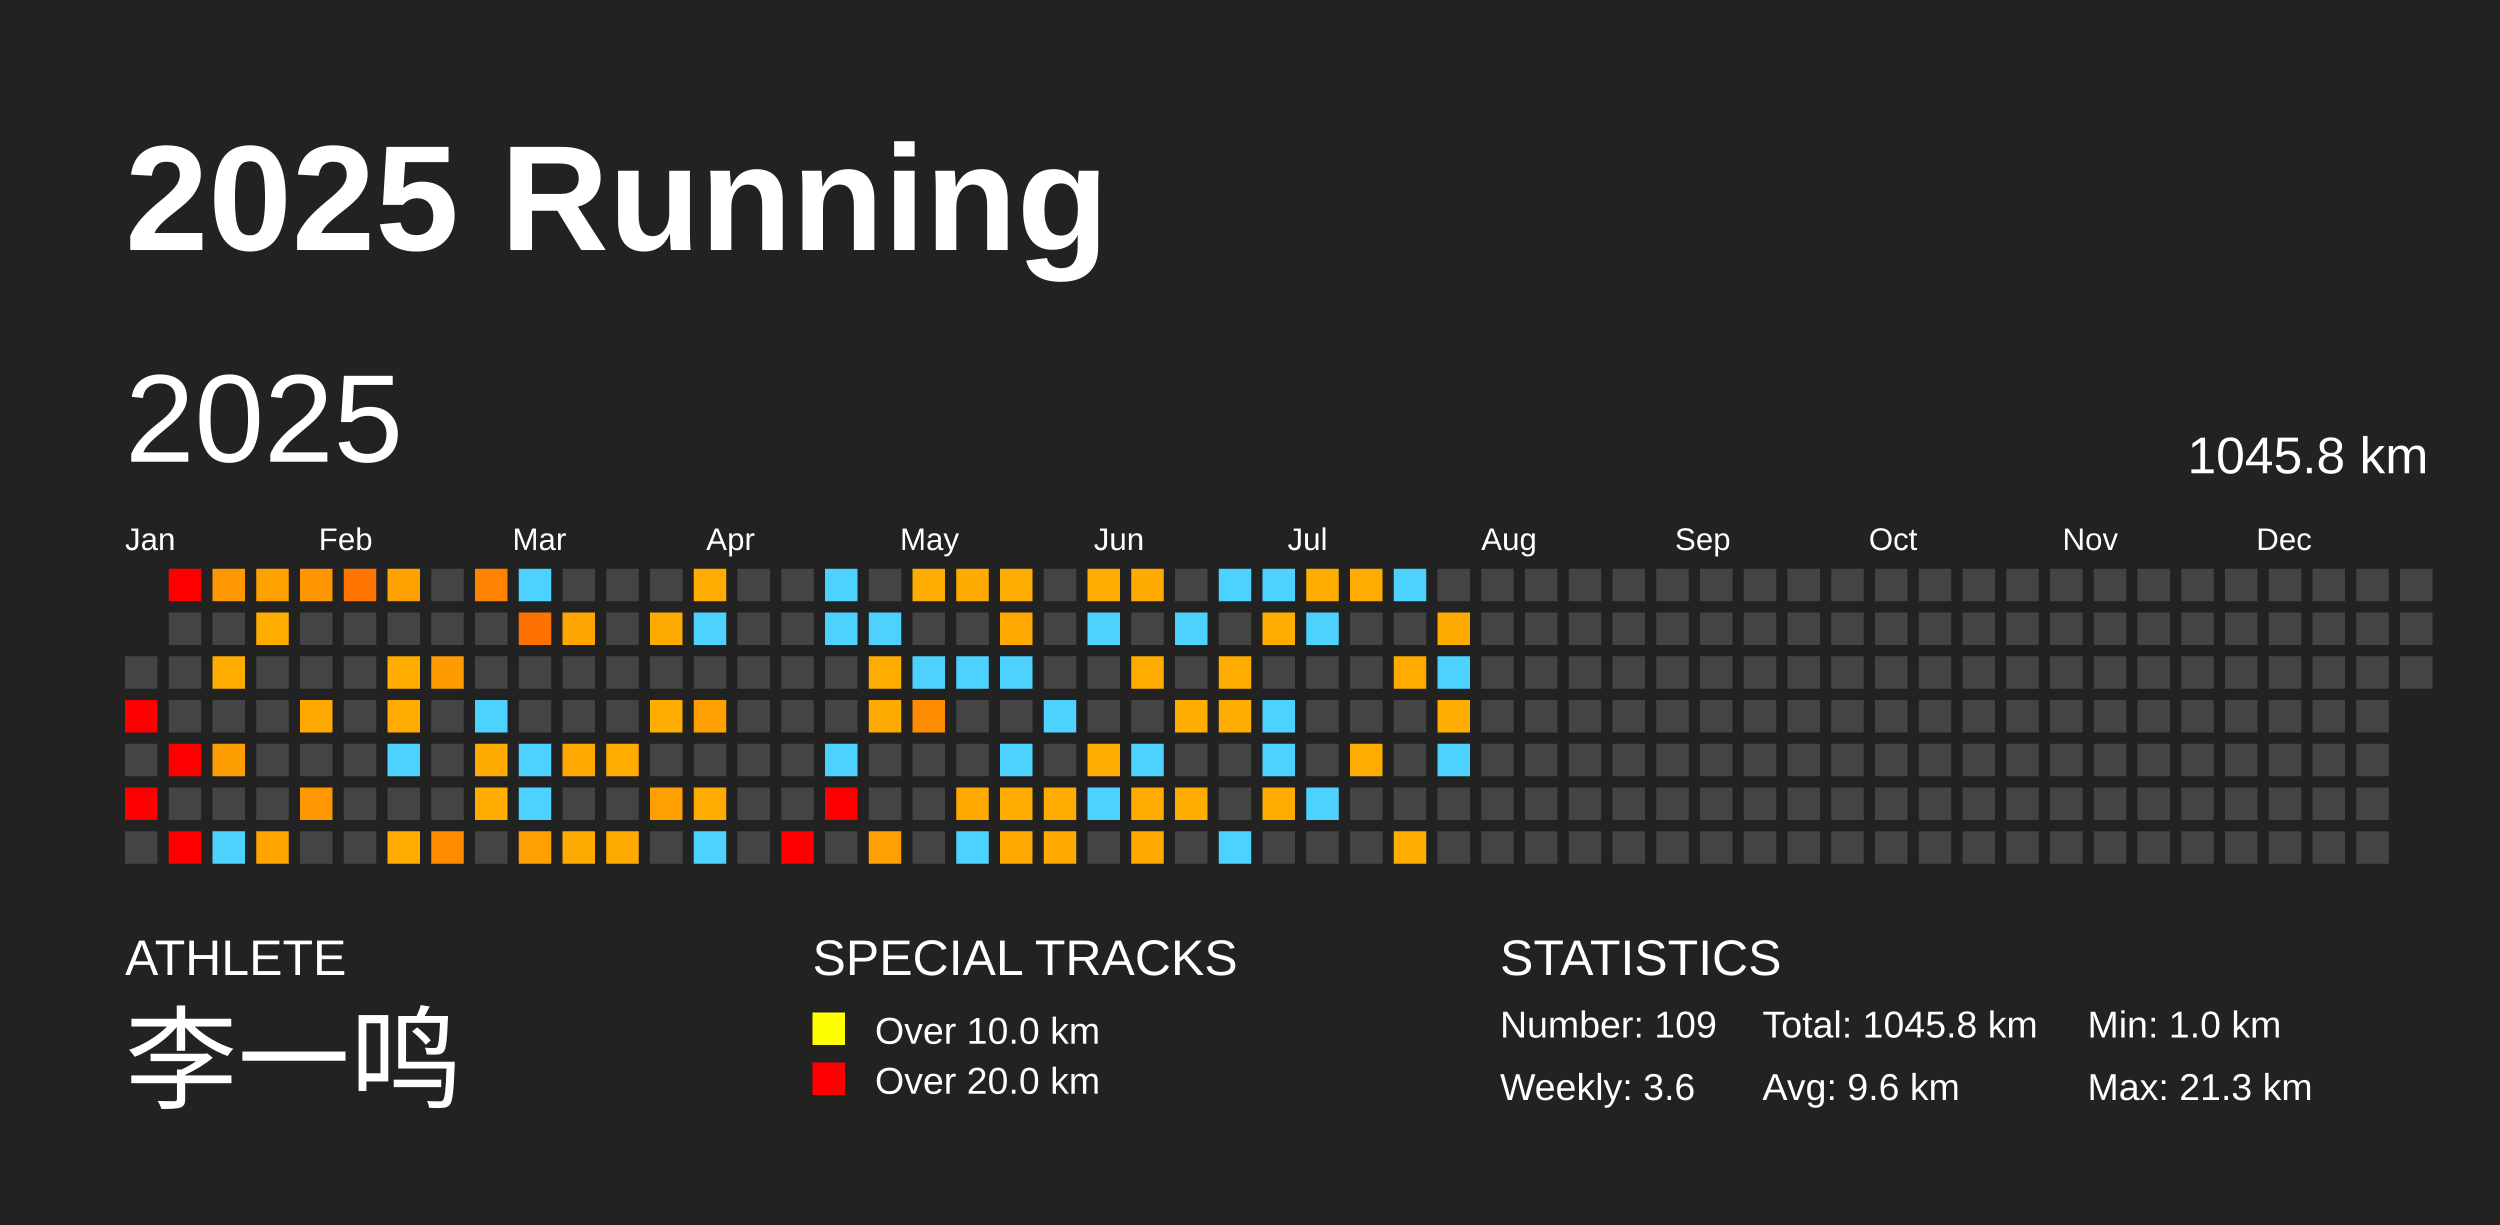
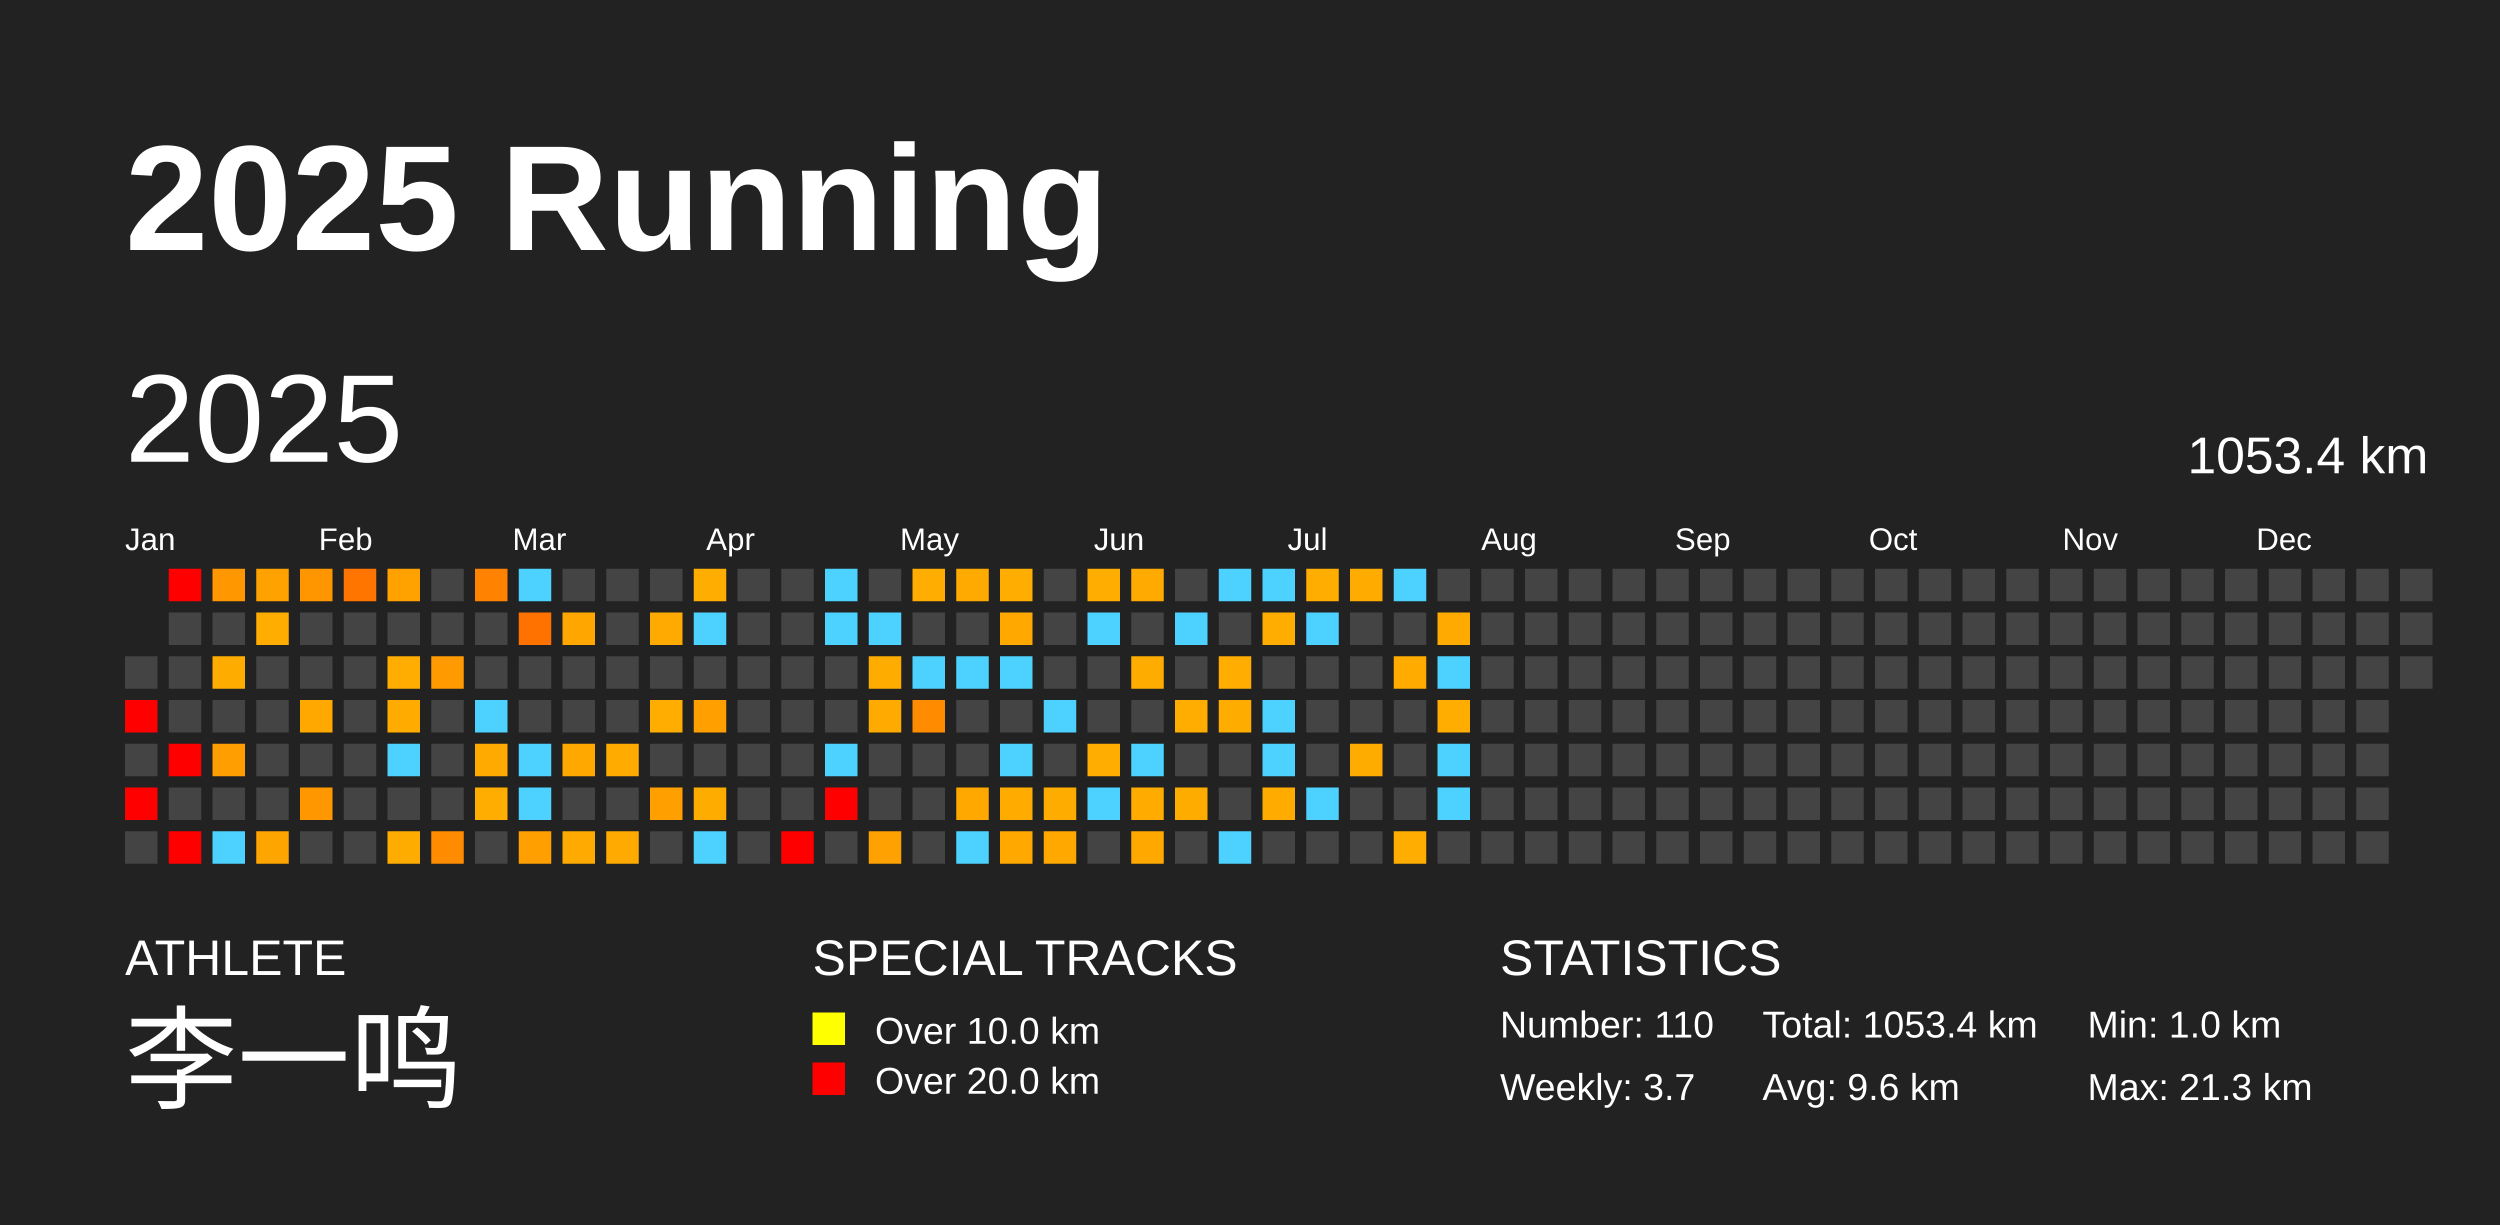
<svg xmlns="http://www.w3.org/2000/svg" baseProfile="full" height="98mm" version="1.1" viewBox="0,0,200,98" width="200mm">
  <defs />
  <rect fill="#222222" height="98" width="200" x="0" y="0" />
  <text fill="#FFFFFF" style="font-size:12px; font-family:Arial; font-weight:bold;" x="10" y="20">2025 Running</text>
  <text fill="#FFFFFF" style="font-size:4px; font-family:Arial" x="10" y="78">ATHLETE</text>
  <text fill="#FFFFFF" style="font-size:9px; font-family:Arial" x="10" y="88">李一鸣</text>
  <text fill="#FFFFFF" style="font-size:4px; font-family:Arial" x="65" y="78">SPECIAL TRACKS</text>
  <rect fill="yellow" height="2.6" width="2.6" x="65" y="81" />
  <text fill="#FFFFFF" style="font-size:3px; font-family:Arial" x="70" y="83.5">Over 10.0 km</text>
  <rect fill="red" height="2.6" width="2.6" x="65" y="85" />
  <text fill="#FFFFFF" style="font-size:3px; font-family:Arial" x="70" y="87.5">Over 20.0 km</text>
  <text fill="#FFFFFF" style="font-size:4px; font-family:Arial" x="120" y="78">STATISTICS</text>
-   <text fill="#FFFFFF" style="font-size:3px; font-family:Arial" x="120" y="83">Number: 109</text>
-   <text fill="#FFFFFF" style="font-size:3px; font-family:Arial" x="120" y="88">Weekly: 3.6</text>
-   <text fill="#FFFFFF" style="font-size:3px; font-family:Arial" x="141" y="83">Total: 1045.8 km</text>
+   <text fill="#FFFFFF" style="font-size:3px; font-family:Arial" x="120" y="83">Number: 110</text>
+   <text fill="#FFFFFF" style="font-size:3px; font-family:Arial" x="120" y="88">Weekly: 3.7</text>
+   <text fill="#FFFFFF" style="font-size:3px; font-family:Arial" x="141" y="83">Total: 1053.4 km</text>
  <text fill="#FFFFFF" style="font-size:3px; font-family:Arial" x="141" y="88">Avg: 9.6 km</text>
  <text fill="#FFFFFF" style="font-size:3px; font-family:Arial" x="167" y="83">Min: 1.0 km</text>
  <text fill="#FFFFFF" style="font-size:3px; font-family:Arial" x="167" y="88">Max: 21.3 km</text>
  <text dominant-baseline="hanging" fill="#FFFFFF" style="font-size:10.0px; font-family:Arial;" x="10" y="30">2025</text>
-   <text dominant-baseline="hanging" fill="#FFFFFF" style="font-size:4.125px; font-family:Arial;" x="175" y="35">1045.8 km</text>
+   <text dominant-baseline="hanging" fill="#FFFFFF" style="font-size:4.125px; font-family:Arial;" x="175" y="35">1053.4 km</text>
  <text fill="#FFFFFF" style="font-size:2.5px; font-family:Arial" x="10.0" y="44">Jan</text>
  <text fill="#FFFFFF" style="font-size:2.5px; font-family:Arial" x="25.5" y="44">Feb</text>
  <text fill="#FFFFFF" style="font-size:2.5px; font-family:Arial" x="41.0" y="44">Mar</text>
  <text fill="#FFFFFF" style="font-size:2.5px; font-family:Arial" x="56.5" y="44">Apr</text>
  <text fill="#FFFFFF" style="font-size:2.5px; font-family:Arial" x="72.0" y="44">May</text>
  <text fill="#FFFFFF" style="font-size:2.5px; font-family:Arial" x="87.5" y="44">Jun</text>
  <text fill="#FFFFFF" style="font-size:2.5px; font-family:Arial" x="103.0" y="44">Jul</text>
  <text fill="#FFFFFF" style="font-size:2.5px; font-family:Arial" x="118.5" y="44">Aug</text>
  <text fill="#FFFFFF" style="font-size:2.5px; font-family:Arial" x="134.0" y="44">Sep</text>
  <text fill="#FFFFFF" style="font-size:2.5px; font-family:Arial" x="149.5" y="44">Oct</text>
  <text fill="#FFFFFF" style="font-size:2.5px; font-family:Arial" x="165.0" y="44">Nov</text>
  <text fill="#FFFFFF" style="font-size:2.5px; font-family:Arial" x="180.5" y="44">Dec</text>
  <rect fill="#444444" height="2.6" width="2.6" x="10.0" y="52.5" />
  <rect fill="red" height="2.6" width="2.6" x="10.0" y="56.0" />
  <rect fill="#444444" height="2.6" width="2.6" x="10.0" y="59.5" />
  <rect fill="red" height="2.6" width="2.6" x="10.0" y="63.0" />
  <rect fill="#444444" height="2.6" width="2.6" x="10.0" y="66.5" />
  <rect fill="red" height="2.6" width="2.6" x="13.5" y="45.5" />
  <rect fill="#444444" height="2.6" width="2.6" x="13.5" y="49.0" />
  <rect fill="#444444" height="2.6" width="2.6" x="13.5" y="52.5" />
  <rect fill="#444444" height="2.6" width="2.6" x="13.5" y="56.0" />
  <rect fill="red" height="2.6" width="2.6" x="13.5" y="59.5" />
  <rect fill="#444444" height="2.6" width="2.6" x="13.5" y="63.0" />
  <rect fill="red" height="2.6" width="2.6" x="13.5" y="66.5" />
  <rect fill="#ff9700" height="2.6" width="2.6" x="17.0" y="45.5" />
  <rect fill="#444444" height="2.6" width="2.6" x="17.0" y="49.0" />
  <rect fill="#ffac00" height="2.6" width="2.6" x="17.0" y="52.5" />
  <rect fill="#444444" height="2.6" width="2.6" x="17.0" y="56.0" />
  <rect fill="#ff9e00" height="2.6" width="2.6" x="17.0" y="59.5" />
  <rect fill="#444444" height="2.6" width="2.6" x="17.0" y="63.0" />
  <rect fill="#4dd2ff" height="2.6" width="2.6" x="17.0" y="66.5" />
  <rect fill="#ffa200" height="2.6" width="2.6" x="20.5" y="45.5" />
  <rect fill="#ffad00" height="2.6" width="2.6" x="20.5" y="49.0" />
  <rect fill="#444444" height="2.6" width="2.6" x="20.5" y="52.5" />
  <rect fill="#444444" height="2.6" width="2.6" x="20.5" y="56.0" />
  <rect fill="#444444" height="2.6" width="2.6" x="20.5" y="59.5" />
  <rect fill="#444444" height="2.6" width="2.6" x="20.5" y="63.0" />
  <rect fill="#ffa500" height="2.6" width="2.6" x="20.5" y="66.5" />
  <rect fill="#ff9600" height="2.6" width="2.6" x="24.0" y="45.5" />
  <rect fill="#444444" height="2.6" width="2.6" x="24.0" y="49.0" />
  <rect fill="#444444" height="2.6" width="2.6" x="24.0" y="52.5" />
  <rect fill="#ffa900" height="2.6" width="2.6" x="24.0" y="56.0" />
  <rect fill="#444444" height="2.6" width="2.6" x="24.0" y="59.5" />
  <rect fill="#ff9700" height="2.6" width="2.6" x="24.0" y="63.0" />
  <rect fill="#444444" height="2.6" width="2.6" x="24.0" y="66.5" />
  <rect fill="#ff7500" height="2.6" width="2.6" x="27.5" y="45.5" />
  <rect fill="#444444" height="2.6" width="2.6" x="27.5" y="49.0" />
  <rect fill="#444444" height="2.6" width="2.6" x="27.5" y="52.5" />
  <rect fill="#444444" height="2.6" width="2.6" x="27.5" y="56.0" />
  <rect fill="#444444" height="2.6" width="2.6" x="27.5" y="59.5" />
  <rect fill="#444444" height="2.6" width="2.6" x="27.5" y="63.0" />
  <rect fill="#444444" height="2.6" width="2.6" x="27.5" y="66.5" />
  <rect fill="#ffa200" height="2.6" width="2.6" x="31.0" y="45.5" />
  <rect fill="#444444" height="2.6" width="2.6" x="31.0" y="49.0" />
  <rect fill="#ffad00" height="2.6" width="2.6" x="31.0" y="52.5" />
  <rect fill="#ffab00" height="2.6" width="2.6" x="31.0" y="56.0" />
  <rect fill="#4dd2ff" height="2.6" width="2.6" x="31.0" y="59.5" />
  <rect fill="#444444" height="2.6" width="2.6" x="31.0" y="63.0" />
  <rect fill="#ffac00" height="2.6" width="2.6" x="31.0" y="66.5" />
  <rect fill="#444444" height="2.6" width="2.6" x="34.5" y="45.5" />
  <rect fill="#444444" height="2.6" width="2.6" x="34.5" y="49.0" />
  <rect fill="#ff9a00" height="2.6" width="2.6" x="34.5" y="52.5" />
  <rect fill="#444444" height="2.6" width="2.6" x="34.5" y="56.0" />
  <rect fill="#444444" height="2.6" width="2.6" x="34.5" y="59.5" />
  <rect fill="#444444" height="2.6" width="2.6" x="34.5" y="63.0" />
  <rect fill="#ff8b00" height="2.6" width="2.6" x="34.5" y="66.5" />
  <rect fill="#ff8200" height="2.6" width="2.6" x="38.0" y="45.5" />
  <rect fill="#444444" height="2.6" width="2.6" x="38.0" y="49.0" />
  <rect fill="#444444" height="2.6" width="2.6" x="38.0" y="52.5" />
  <rect fill="#4dd2ff" height="2.6" width="2.6" x="38.0" y="56.0" />
  <rect fill="#ffaa00" height="2.6" width="2.6" x="38.0" y="59.5" />
  <rect fill="#ffad00" height="2.6" width="2.6" x="38.0" y="63.0" />
  <rect fill="#444444" height="2.6" width="2.6" x="38.0" y="66.5" />
  <rect fill="#4dd2ff" height="2.6" width="2.6" x="41.5" y="45.5" />
  <rect fill="#ff7200" height="2.6" width="2.6" x="41.5" y="49.0" />
  <rect fill="#444444" height="2.6" width="2.6" x="41.5" y="52.5" />
  <rect fill="#444444" height="2.6" width="2.6" x="41.5" y="56.0" />
  <rect fill="#4dd2ff" height="2.6" width="2.6" x="41.5" y="59.5" />
  <rect fill="#4dd2ff" height="2.6" width="2.6" x="41.5" y="63.0" />
  <rect fill="#ffa000" height="2.6" width="2.6" x="41.5" y="66.5" />
  <rect fill="#444444" height="2.6" width="2.6" x="45.0" y="45.5" />
  <rect fill="#ffa600" height="2.6" width="2.6" x="45.0" y="49.0" />
  <rect fill="#444444" height="2.6" width="2.6" x="45.0" y="52.5" />
  <rect fill="#444444" height="2.6" width="2.6" x="45.0" y="56.0" />
  <rect fill="#ffa800" height="2.6" width="2.6" x="45.0" y="59.5" />
  <rect fill="#444444" height="2.6" width="2.6" x="45.0" y="63.0" />
  <rect fill="#ffaa00" height="2.6" width="2.6" x="45.0" y="66.5" />
  <rect fill="#444444" height="2.6" width="2.6" x="48.5" y="45.5" />
  <rect fill="#444444" height="2.6" width="2.6" x="48.5" y="49.0" />
  <rect fill="#444444" height="2.6" width="2.6" x="48.5" y="52.5" />
  <rect fill="#444444" height="2.6" width="2.6" x="48.5" y="56.0" />
  <rect fill="#ffab00" height="2.6" width="2.6" x="48.5" y="59.5" />
  <rect fill="#444444" height="2.6" width="2.6" x="48.5" y="63.0" />
  <rect fill="#ffaa00" height="2.6" width="2.6" x="48.5" y="66.5" />
  <rect fill="#444444" height="2.6" width="2.6" x="52.0" y="45.5" />
  <rect fill="#ffaa00" height="2.6" width="2.6" x="52.0" y="49.0" />
  <rect fill="#444444" height="2.6" width="2.6" x="52.0" y="52.5" />
  <rect fill="#ffad00" height="2.6" width="2.6" x="52.0" y="56.0" />
  <rect fill="#444444" height="2.6" width="2.6" x="52.0" y="59.5" />
  <rect fill="#ffa000" height="2.6" width="2.6" x="52.0" y="63.0" />
  <rect fill="#444444" height="2.6" width="2.6" x="52.0" y="66.5" />
  <rect fill="#ffad00" height="2.6" width="2.6" x="55.5" y="45.5" />
  <rect fill="#4dd2ff" height="2.6" width="2.6" x="55.5" y="49.0" />
  <rect fill="#444444" height="2.6" width="2.6" x="55.5" y="52.5" />
  <rect fill="#ffa000" height="2.6" width="2.6" x="55.5" y="56.0" />
  <rect fill="#444444" height="2.6" width="2.6" x="55.5" y="59.5" />
  <rect fill="#ffac00" height="2.6" width="2.6" x="55.5" y="63.0" />
  <rect fill="#4dd2ff" height="2.6" width="2.6" x="55.5" y="66.5" />
  <rect fill="#444444" height="2.6" width="2.6" x="59.0" y="45.5" />
  <rect fill="#444444" height="2.6" width="2.6" x="59.0" y="49.0" />
  <rect fill="#444444" height="2.6" width="2.6" x="59.0" y="52.5" />
  <rect fill="#444444" height="2.6" width="2.6" x="59.0" y="56.0" />
  <rect fill="#444444" height="2.6" width="2.6" x="59.0" y="59.5" />
  <rect fill="#444444" height="2.6" width="2.6" x="59.0" y="63.0" />
  <rect fill="#444444" height="2.6" width="2.6" x="59.0" y="66.5" />
  <rect fill="#444444" height="2.6" width="2.6" x="62.5" y="45.5" />
  <rect fill="#444444" height="2.6" width="2.6" x="62.5" y="49.0" />
  <rect fill="#444444" height="2.6" width="2.6" x="62.5" y="52.5" />
  <rect fill="#444444" height="2.6" width="2.6" x="62.5" y="56.0" />
  <rect fill="#444444" height="2.6" width="2.6" x="62.5" y="59.5" />
  <rect fill="#444444" height="2.6" width="2.6" x="62.5" y="63.0" />
  <rect fill="red" height="2.6" width="2.6" x="62.5" y="66.5" />
  <rect fill="#4dd2ff" height="2.6" width="2.6" x="66.0" y="45.5" />
  <rect fill="#4dd2ff" height="2.6" width="2.6" x="66.0" y="49.0" />
  <rect fill="#444444" height="2.6" width="2.6" x="66.0" y="52.5" />
  <rect fill="#444444" height="2.6" width="2.6" x="66.0" y="56.0" />
  <rect fill="#4dd2ff" height="2.6" width="2.6" x="66.0" y="59.5" />
  <rect fill="red" height="2.6" width="2.6" x="66.0" y="63.0" />
  <rect fill="#444444" height="2.6" width="2.6" x="66.0" y="66.5" />
  <rect fill="#444444" height="2.6" width="2.6" x="69.5" y="45.5" />
  <rect fill="#4dd2ff" height="2.6" width="2.6" x="69.5" y="49.0" />
  <rect fill="#ffac00" height="2.6" width="2.6" x="69.5" y="52.5" />
  <rect fill="#ffaa00" height="2.6" width="2.6" x="69.5" y="56.0" />
  <rect fill="#444444" height="2.6" width="2.6" x="69.5" y="59.5" />
  <rect fill="#444444" height="2.6" width="2.6" x="69.5" y="63.0" />
  <rect fill="#ffa100" height="2.6" width="2.6" x="69.5" y="66.5" />
  <rect fill="#ffad00" height="2.6" width="2.6" x="73.0" y="45.5" />
  <rect fill="#444444" height="2.6" width="2.6" x="73.0" y="49.0" />
  <rect fill="#4dd2ff" height="2.6" width="2.6" x="73.0" y="52.5" />
  <rect fill="#ff8c00" height="2.6" width="2.6" x="73.0" y="56.0" />
  <rect fill="#444444" height="2.6" width="2.6" x="73.0" y="59.5" />
  <rect fill="#444444" height="2.6" width="2.6" x="73.0" y="63.0" />
  <rect fill="#444444" height="2.6" width="2.6" x="73.0" y="66.5" />
  <rect fill="#ffaa00" height="2.6" width="2.6" x="76.5" y="45.5" />
  <rect fill="#444444" height="2.6" width="2.6" x="76.5" y="49.0" />
  <rect fill="#4dd2ff" height="2.6" width="2.6" x="76.5" y="52.5" />
  <rect fill="#444444" height="2.6" width="2.6" x="76.5" y="56.0" />
  <rect fill="#444444" height="2.6" width="2.6" x="76.5" y="59.5" />
  <rect fill="#ffa800" height="2.6" width="2.6" x="76.5" y="63.0" />
  <rect fill="#4dd2ff" height="2.6" width="2.6" x="76.5" y="66.5" />
  <rect fill="#ffad00" height="2.6" width="2.6" x="80.0" y="45.5" />
  <rect fill="#ffa900" height="2.6" width="2.6" x="80.0" y="49.0" />
  <rect fill="#4dd2ff" height="2.6" width="2.6" x="80.0" y="52.5" />
  <rect fill="#444444" height="2.6" width="2.6" x="80.0" y="56.0" />
  <rect fill="#4dd2ff" height="2.6" width="2.6" x="80.0" y="59.5" />
  <rect fill="#ffab00" height="2.6" width="2.6" x="80.0" y="63.0" />
  <rect fill="#ffa900" height="2.6" width="2.6" x="80.0" y="66.5" />
  <rect fill="#444444" height="2.6" width="2.6" x="83.5" y="45.5" />
  <rect fill="#444444" height="2.6" width="2.6" x="83.5" y="49.0" />
  <rect fill="#444444" height="2.6" width="2.6" x="83.5" y="52.5" />
  <rect fill="#4dd2ff" height="2.6" width="2.6" x="83.5" y="56.0" />
  <rect fill="#444444" height="2.6" width="2.6" x="83.5" y="59.5" />
  <rect fill="#ffac00" height="2.6" width="2.6" x="83.5" y="63.0" />
  <rect fill="#ffa800" height="2.6" width="2.6" x="83.5" y="66.5" />
  <rect fill="#ffad00" height="2.6" width="2.6" x="87.0" y="45.5" />
  <rect fill="#4dd2ff" height="2.6" width="2.6" x="87.0" y="49.0" />
  <rect fill="#444444" height="2.6" width="2.6" x="87.0" y="52.5" />
  <rect fill="#444444" height="2.6" width="2.6" x="87.0" y="56.0" />
  <rect fill="#ffad00" height="2.6" width="2.6" x="87.0" y="59.5" />
  <rect fill="#4dd2ff" height="2.6" width="2.6" x="87.0" y="63.0" />
  <rect fill="#444444" height="2.6" width="2.6" x="87.0" y="66.5" />
  <rect fill="#ffaa00" height="2.6" width="2.6" x="90.5" y="45.5" />
  <rect fill="#444444" height="2.6" width="2.6" x="90.5" y="49.0" />
  <rect fill="#ffac00" height="2.6" width="2.6" x="90.5" y="52.5" />
  <rect fill="#444444" height="2.6" width="2.6" x="90.5" y="56.0" />
  <rect fill="#4dd2ff" height="2.6" width="2.6" x="90.5" y="59.5" />
  <rect fill="#ffab00" height="2.6" width="2.6" x="90.5" y="63.0" />
  <rect fill="#ffa800" height="2.6" width="2.6" x="90.5" y="66.5" />
  <rect fill="#444444" height="2.6" width="2.6" x="94.0" y="45.5" />
  <rect fill="#4dd2ff" height="2.6" width="2.6" x="94.0" y="49.0" />
  <rect fill="#444444" height="2.6" width="2.6" x="94.0" y="52.5" />
  <rect fill="#ffad00" height="2.6" width="2.6" x="94.0" y="56.0" />
  <rect fill="#444444" height="2.6" width="2.6" x="94.0" y="59.5" />
  <rect fill="#ffac00" height="2.6" width="2.6" x="94.0" y="63.0" />
  <rect fill="#444444" height="2.6" width="2.6" x="94.0" y="66.5" />
  <rect fill="#4dd2ff" height="2.6" width="2.6" x="97.5" y="45.5" />
  <rect fill="#444444" height="2.6" width="2.6" x="97.5" y="49.0" />
  <rect fill="#ffad00" height="2.6" width="2.6" x="97.5" y="52.5" />
  <rect fill="#ffac00" height="2.6" width="2.6" x="97.5" y="56.0" />
  <rect fill="#444444" height="2.6" width="2.6" x="97.5" y="59.5" />
  <rect fill="#444444" height="2.6" width="2.6" x="97.5" y="63.0" />
  <rect fill="#4dd2ff" height="2.6" width="2.6" x="97.5" y="66.5" />
  <rect fill="#4dd2ff" height="2.6" width="2.6" x="101.0" y="45.5" />
  <rect fill="#ffad00" height="2.6" width="2.6" x="101.0" y="49.0" />
  <rect fill="#444444" height="2.6" width="2.6" x="101.0" y="52.5" />
  <rect fill="#4dd2ff" height="2.6" width="2.6" x="101.0" y="56.0" />
  <rect fill="#4dd2ff" height="2.6" width="2.6" x="101.0" y="59.5" />
  <rect fill="#ffab00" height="2.6" width="2.6" x="101.0" y="63.0" />
  <rect fill="#444444" height="2.6" width="2.6" x="101.0" y="66.5" />
  <rect fill="#ffad00" height="2.6" width="2.6" x="104.5" y="45.5" />
  <rect fill="#4dd2ff" height="2.6" width="2.6" x="104.5" y="49.0" />
  <rect fill="#444444" height="2.6" width="2.6" x="104.5" y="52.5" />
  <rect fill="#444444" height="2.6" width="2.6" x="104.5" y="56.0" />
  <rect fill="#444444" height="2.6" width="2.6" x="104.5" y="59.5" />
  <rect fill="#4dd2ff" height="2.6" width="2.6" x="104.5" y="63.0" />
  <rect fill="#444444" height="2.6" width="2.6" x="104.5" y="66.5" />
  <rect fill="#ffab00" height="2.6" width="2.6" x="108.0" y="45.5" />
  <rect fill="#444444" height="2.6" width="2.6" x="108.0" y="49.0" />
  <rect fill="#444444" height="2.6" width="2.6" x="108.0" y="52.5" />
  <rect fill="#444444" height="2.6" width="2.6" x="108.0" y="56.0" />
  <rect fill="#ffac00" height="2.6" width="2.6" x="108.0" y="59.5" />
  <rect fill="#444444" height="2.6" width="2.6" x="108.0" y="63.0" />
  <rect fill="#444444" height="2.6" width="2.6" x="108.0" y="66.5" />
  <rect fill="#4dd2ff" height="2.6" width="2.6" x="111.5" y="45.5" />
  <rect fill="#444444" height="2.6" width="2.6" x="111.5" y="49.0" />
  <rect fill="#ffab00" height="2.6" width="2.6" x="111.5" y="52.5" />
  <rect fill="#444444" height="2.6" width="2.6" x="111.5" y="56.0" />
  <rect fill="#444444" height="2.6" width="2.6" x="111.5" y="59.5" />
  <rect fill="#444444" height="2.6" width="2.6" x="111.5" y="63.0" />
  <rect fill="#ffad00" height="2.6" width="2.6" x="111.5" y="66.5" />
  <rect fill="#444444" height="2.6" width="2.6" x="115.0" y="45.5" />
  <rect fill="#ffaa00" height="2.6" width="2.6" x="115.0" y="49.0" />
  <rect fill="#4dd2ff" height="2.6" width="2.6" x="115.0" y="52.5" />
  <rect fill="#ffad00" height="2.6" width="2.6" x="115.0" y="56.0" />
  <rect fill="#4dd2ff" height="2.6" width="2.6" x="115.0" y="59.5" />
-   <rect fill="#444444" height="2.6" width="2.6" x="115.0" y="63.0" />
+   <rect fill="#4dd2ff" height="2.6" width="2.6" x="115.0" y="63.0" />
  <rect fill="#444444" height="2.6" width="2.6" x="115.0" y="66.5" />
  <rect fill="#444444" height="2.6" width="2.6" x="118.5" y="45.5" />
  <rect fill="#444444" height="2.6" width="2.6" x="118.5" y="49.0" />
  <rect fill="#444444" height="2.6" width="2.6" x="118.5" y="52.5" />
  <rect fill="#444444" height="2.6" width="2.6" x="118.5" y="56.0" />
  <rect fill="#444444" height="2.6" width="2.6" x="118.5" y="59.5" />
  <rect fill="#444444" height="2.6" width="2.6" x="118.5" y="63.0" />
  <rect fill="#444444" height="2.6" width="2.6" x="118.5" y="66.5" />
  <rect fill="#444444" height="2.6" width="2.6" x="122.0" y="45.5" />
  <rect fill="#444444" height="2.6" width="2.6" x="122.0" y="49.0" />
  <rect fill="#444444" height="2.6" width="2.6" x="122.0" y="52.5" />
  <rect fill="#444444" height="2.6" width="2.6" x="122.0" y="56.0" />
  <rect fill="#444444" height="2.6" width="2.6" x="122.0" y="59.5" />
  <rect fill="#444444" height="2.6" width="2.6" x="122.0" y="63.0" />
  <rect fill="#444444" height="2.6" width="2.6" x="122.0" y="66.5" />
  <rect fill="#444444" height="2.6" width="2.6" x="125.5" y="45.5" />
  <rect fill="#444444" height="2.6" width="2.6" x="125.5" y="49.0" />
  <rect fill="#444444" height="2.6" width="2.6" x="125.5" y="52.5" />
  <rect fill="#444444" height="2.6" width="2.6" x="125.5" y="56.0" />
  <rect fill="#444444" height="2.6" width="2.6" x="125.5" y="59.5" />
  <rect fill="#444444" height="2.6" width="2.6" x="125.5" y="63.0" />
  <rect fill="#444444" height="2.6" width="2.6" x="125.5" y="66.5" />
  <rect fill="#444444" height="2.6" width="2.6" x="129.0" y="45.5" />
  <rect fill="#444444" height="2.6" width="2.6" x="129.0" y="49.0" />
  <rect fill="#444444" height="2.6" width="2.6" x="129.0" y="52.5" />
  <rect fill="#444444" height="2.6" width="2.6" x="129.0" y="56.0" />
  <rect fill="#444444" height="2.6" width="2.6" x="129.0" y="59.5" />
  <rect fill="#444444" height="2.6" width="2.6" x="129.0" y="63.0" />
  <rect fill="#444444" height="2.6" width="2.6" x="129.0" y="66.5" />
  <rect fill="#444444" height="2.6" width="2.6" x="132.5" y="45.5" />
  <rect fill="#444444" height="2.6" width="2.6" x="132.5" y="49.0" />
  <rect fill="#444444" height="2.6" width="2.6" x="132.5" y="52.5" />
  <rect fill="#444444" height="2.6" width="2.6" x="132.5" y="56.0" />
  <rect fill="#444444" height="2.6" width="2.6" x="132.5" y="59.5" />
  <rect fill="#444444" height="2.6" width="2.6" x="132.5" y="63.0" />
  <rect fill="#444444" height="2.6" width="2.6" x="132.5" y="66.5" />
  <rect fill="#444444" height="2.6" width="2.6" x="136.0" y="45.5" />
  <rect fill="#444444" height="2.6" width="2.6" x="136.0" y="49.0" />
  <rect fill="#444444" height="2.6" width="2.6" x="136.0" y="52.5" />
  <rect fill="#444444" height="2.6" width="2.6" x="136.0" y="56.0" />
  <rect fill="#444444" height="2.6" width="2.6" x="136.0" y="59.5" />
  <rect fill="#444444" height="2.6" width="2.6" x="136.0" y="63.0" />
  <rect fill="#444444" height="2.6" width="2.6" x="136.0" y="66.5" />
  <rect fill="#444444" height="2.6" width="2.6" x="139.5" y="45.5" />
  <rect fill="#444444" height="2.6" width="2.6" x="139.5" y="49.0" />
  <rect fill="#444444" height="2.6" width="2.6" x="139.5" y="52.5" />
  <rect fill="#444444" height="2.6" width="2.6" x="139.5" y="56.0" />
  <rect fill="#444444" height="2.6" width="2.6" x="139.5" y="59.5" />
  <rect fill="#444444" height="2.6" width="2.6" x="139.5" y="63.0" />
  <rect fill="#444444" height="2.6" width="2.6" x="139.5" y="66.5" />
  <rect fill="#444444" height="2.6" width="2.6" x="143.0" y="45.5" />
  <rect fill="#444444" height="2.6" width="2.6" x="143.0" y="49.0" />
  <rect fill="#444444" height="2.6" width="2.6" x="143.0" y="52.5" />
  <rect fill="#444444" height="2.6" width="2.6" x="143.0" y="56.0" />
  <rect fill="#444444" height="2.6" width="2.6" x="143.0" y="59.5" />
  <rect fill="#444444" height="2.6" width="2.6" x="143.0" y="63.0" />
  <rect fill="#444444" height="2.6" width="2.6" x="143.0" y="66.5" />
  <rect fill="#444444" height="2.6" width="2.6" x="146.5" y="45.5" />
  <rect fill="#444444" height="2.6" width="2.6" x="146.5" y="49.0" />
  <rect fill="#444444" height="2.6" width="2.6" x="146.5" y="52.5" />
  <rect fill="#444444" height="2.6" width="2.6" x="146.5" y="56.0" />
  <rect fill="#444444" height="2.6" width="2.6" x="146.5" y="59.5" />
  <rect fill="#444444" height="2.6" width="2.6" x="146.5" y="63.0" />
  <rect fill="#444444" height="2.6" width="2.6" x="146.5" y="66.5" />
  <rect fill="#444444" height="2.6" width="2.6" x="150.0" y="45.5" />
  <rect fill="#444444" height="2.6" width="2.6" x="150.0" y="49.0" />
  <rect fill="#444444" height="2.6" width="2.6" x="150.0" y="52.5" />
  <rect fill="#444444" height="2.6" width="2.6" x="150.0" y="56.0" />
  <rect fill="#444444" height="2.6" width="2.6" x="150.0" y="59.5" />
  <rect fill="#444444" height="2.6" width="2.6" x="150.0" y="63.0" />
  <rect fill="#444444" height="2.6" width="2.6" x="150.0" y="66.5" />
  <rect fill="#444444" height="2.6" width="2.6" x="153.5" y="45.5" />
  <rect fill="#444444" height="2.6" width="2.6" x="153.5" y="49.0" />
  <rect fill="#444444" height="2.6" width="2.6" x="153.5" y="52.5" />
  <rect fill="#444444" height="2.6" width="2.6" x="153.5" y="56.0" />
  <rect fill="#444444" height="2.6" width="2.6" x="153.5" y="59.5" />
  <rect fill="#444444" height="2.6" width="2.6" x="153.5" y="63.0" />
  <rect fill="#444444" height="2.6" width="2.6" x="153.5" y="66.5" />
  <rect fill="#444444" height="2.6" width="2.6" x="157.0" y="45.5" />
  <rect fill="#444444" height="2.6" width="2.6" x="157.0" y="49.0" />
  <rect fill="#444444" height="2.6" width="2.6" x="157.0" y="52.5" />
  <rect fill="#444444" height="2.6" width="2.6" x="157.0" y="56.0" />
  <rect fill="#444444" height="2.6" width="2.6" x="157.0" y="59.5" />
  <rect fill="#444444" height="2.6" width="2.6" x="157.0" y="63.0" />
  <rect fill="#444444" height="2.6" width="2.6" x="157.0" y="66.5" />
  <rect fill="#444444" height="2.6" width="2.6" x="160.5" y="45.5" />
  <rect fill="#444444" height="2.6" width="2.6" x="160.5" y="49.0" />
  <rect fill="#444444" height="2.6" width="2.6" x="160.5" y="52.5" />
  <rect fill="#444444" height="2.6" width="2.6" x="160.5" y="56.0" />
  <rect fill="#444444" height="2.6" width="2.6" x="160.5" y="59.5" />
  <rect fill="#444444" height="2.6" width="2.6" x="160.5" y="63.0" />
  <rect fill="#444444" height="2.6" width="2.6" x="160.5" y="66.5" />
  <rect fill="#444444" height="2.6" width="2.6" x="164.0" y="45.5" />
  <rect fill="#444444" height="2.6" width="2.6" x="164.0" y="49.0" />
  <rect fill="#444444" height="2.6" width="2.6" x="164.0" y="52.5" />
  <rect fill="#444444" height="2.6" width="2.6" x="164.0" y="56.0" />
  <rect fill="#444444" height="2.6" width="2.6" x="164.0" y="59.5" />
  <rect fill="#444444" height="2.6" width="2.6" x="164.0" y="63.0" />
  <rect fill="#444444" height="2.6" width="2.6" x="164.0" y="66.5" />
  <rect fill="#444444" height="2.6" width="2.6" x="167.5" y="45.5" />
  <rect fill="#444444" height="2.6" width="2.6" x="167.5" y="49.0" />
  <rect fill="#444444" height="2.6" width="2.6" x="167.5" y="52.5" />
  <rect fill="#444444" height="2.6" width="2.6" x="167.5" y="56.0" />
  <rect fill="#444444" height="2.6" width="2.6" x="167.5" y="59.5" />
  <rect fill="#444444" height="2.6" width="2.6" x="167.5" y="63.0" />
  <rect fill="#444444" height="2.6" width="2.6" x="167.5" y="66.5" />
  <rect fill="#444444" height="2.6" width="2.6" x="171.0" y="45.5" />
  <rect fill="#444444" height="2.6" width="2.6" x="171.0" y="49.0" />
  <rect fill="#444444" height="2.6" width="2.6" x="171.0" y="52.5" />
  <rect fill="#444444" height="2.6" width="2.6" x="171.0" y="56.0" />
  <rect fill="#444444" height="2.6" width="2.6" x="171.0" y="59.5" />
  <rect fill="#444444" height="2.6" width="2.6" x="171.0" y="63.0" />
  <rect fill="#444444" height="2.6" width="2.6" x="171.0" y="66.5" />
  <rect fill="#444444" height="2.6" width="2.6" x="174.5" y="45.5" />
  <rect fill="#444444" height="2.6" width="2.6" x="174.5" y="49.0" />
  <rect fill="#444444" height="2.6" width="2.6" x="174.5" y="52.5" />
  <rect fill="#444444" height="2.6" width="2.6" x="174.5" y="56.0" />
  <rect fill="#444444" height="2.6" width="2.6" x="174.5" y="59.5" />
  <rect fill="#444444" height="2.6" width="2.6" x="174.5" y="63.0" />
  <rect fill="#444444" height="2.6" width="2.6" x="174.5" y="66.5" />
  <rect fill="#444444" height="2.6" width="2.6" x="178.0" y="45.5" />
  <rect fill="#444444" height="2.6" width="2.6" x="178.0" y="49.0" />
  <rect fill="#444444" height="2.6" width="2.6" x="178.0" y="52.5" />
  <rect fill="#444444" height="2.6" width="2.6" x="178.0" y="56.0" />
  <rect fill="#444444" height="2.6" width="2.6" x="178.0" y="59.5" />
  <rect fill="#444444" height="2.6" width="2.6" x="178.0" y="63.0" />
  <rect fill="#444444" height="2.6" width="2.6" x="178.0" y="66.5" />
  <rect fill="#444444" height="2.6" width="2.6" x="181.5" y="45.5" />
  <rect fill="#444444" height="2.6" width="2.6" x="181.5" y="49.0" />
  <rect fill="#444444" height="2.6" width="2.6" x="181.5" y="52.5" />
  <rect fill="#444444" height="2.6" width="2.6" x="181.5" y="56.0" />
  <rect fill="#444444" height="2.6" width="2.6" x="181.5" y="59.5" />
  <rect fill="#444444" height="2.6" width="2.6" x="181.5" y="63.0" />
  <rect fill="#444444" height="2.6" width="2.6" x="181.5" y="66.5" />
  <rect fill="#444444" height="2.6" width="2.6" x="185.0" y="45.5" />
  <rect fill="#444444" height="2.6" width="2.6" x="185.0" y="49.0" />
  <rect fill="#444444" height="2.6" width="2.6" x="185.0" y="52.5" />
  <rect fill="#444444" height="2.6" width="2.6" x="185.0" y="56.0" />
  <rect fill="#444444" height="2.6" width="2.6" x="185.0" y="59.5" />
  <rect fill="#444444" height="2.6" width="2.6" x="185.0" y="63.0" />
  <rect fill="#444444" height="2.6" width="2.6" x="185.0" y="66.5" />
  <rect fill="#444444" height="2.6" width="2.6" x="188.5" y="45.5" />
  <rect fill="#444444" height="2.6" width="2.6" x="188.5" y="49.0" />
  <rect fill="#444444" height="2.6" width="2.6" x="188.5" y="52.5" />
  <rect fill="#444444" height="2.6" width="2.6" x="188.5" y="56.0" />
  <rect fill="#444444" height="2.6" width="2.6" x="188.5" y="59.5" />
  <rect fill="#444444" height="2.6" width="2.6" x="188.5" y="63.0" />
  <rect fill="#444444" height="2.6" width="2.6" x="188.5" y="66.5" />
  <rect fill="#444444" height="2.6" width="2.6" x="192.0" y="45.5" />
  <rect fill="#444444" height="2.6" width="2.6" x="192.0" y="49.0" />
  <rect fill="#444444" height="2.6" width="2.6" x="192.0" y="52.5" />
</svg>
